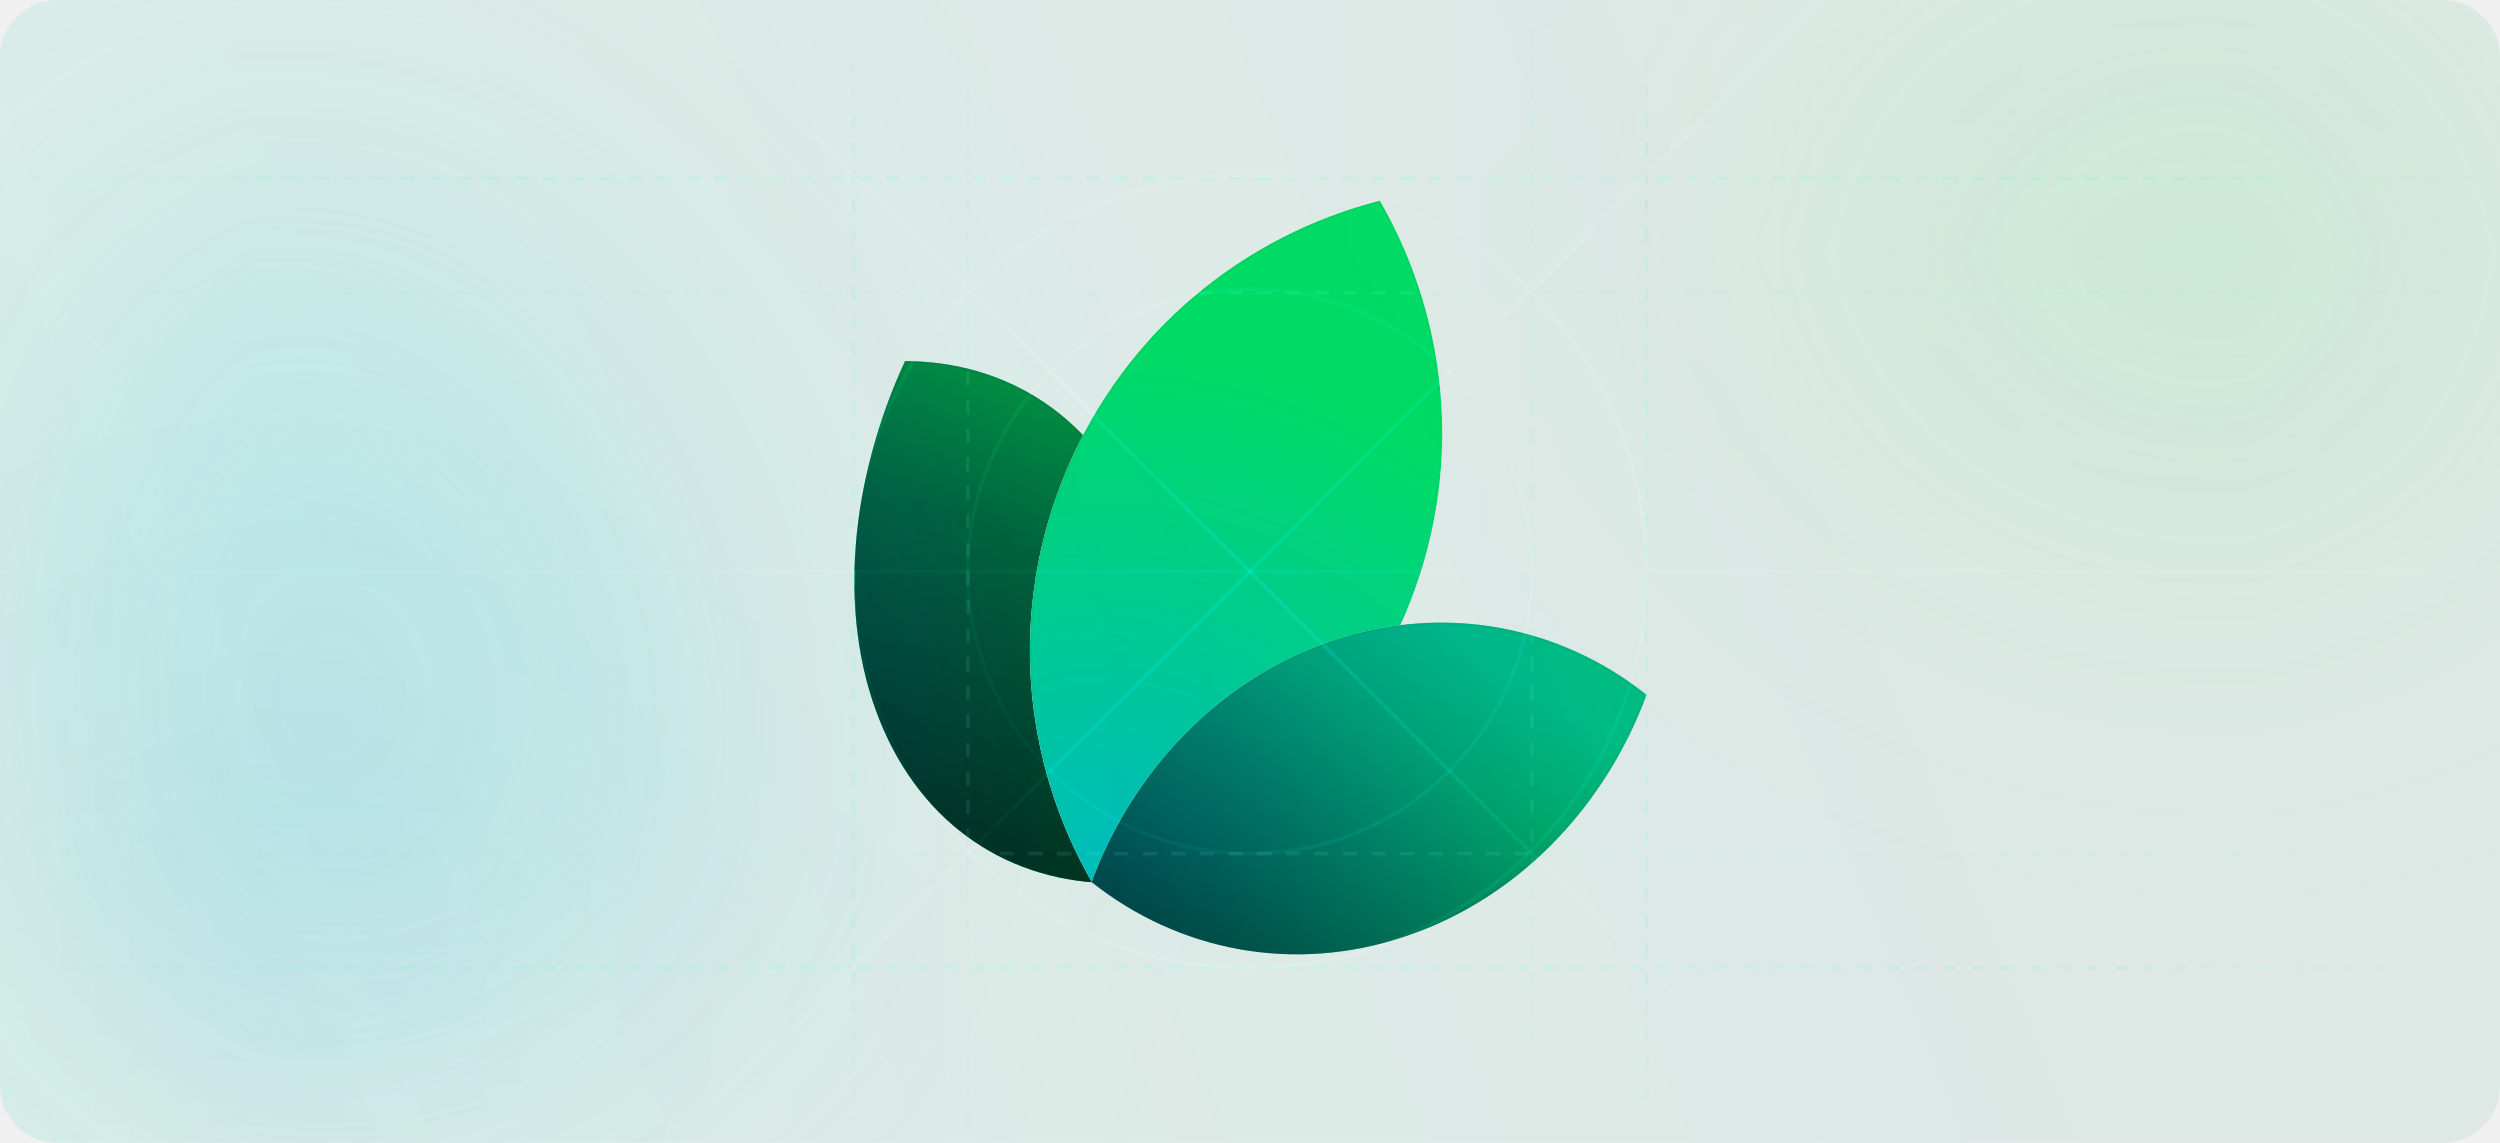
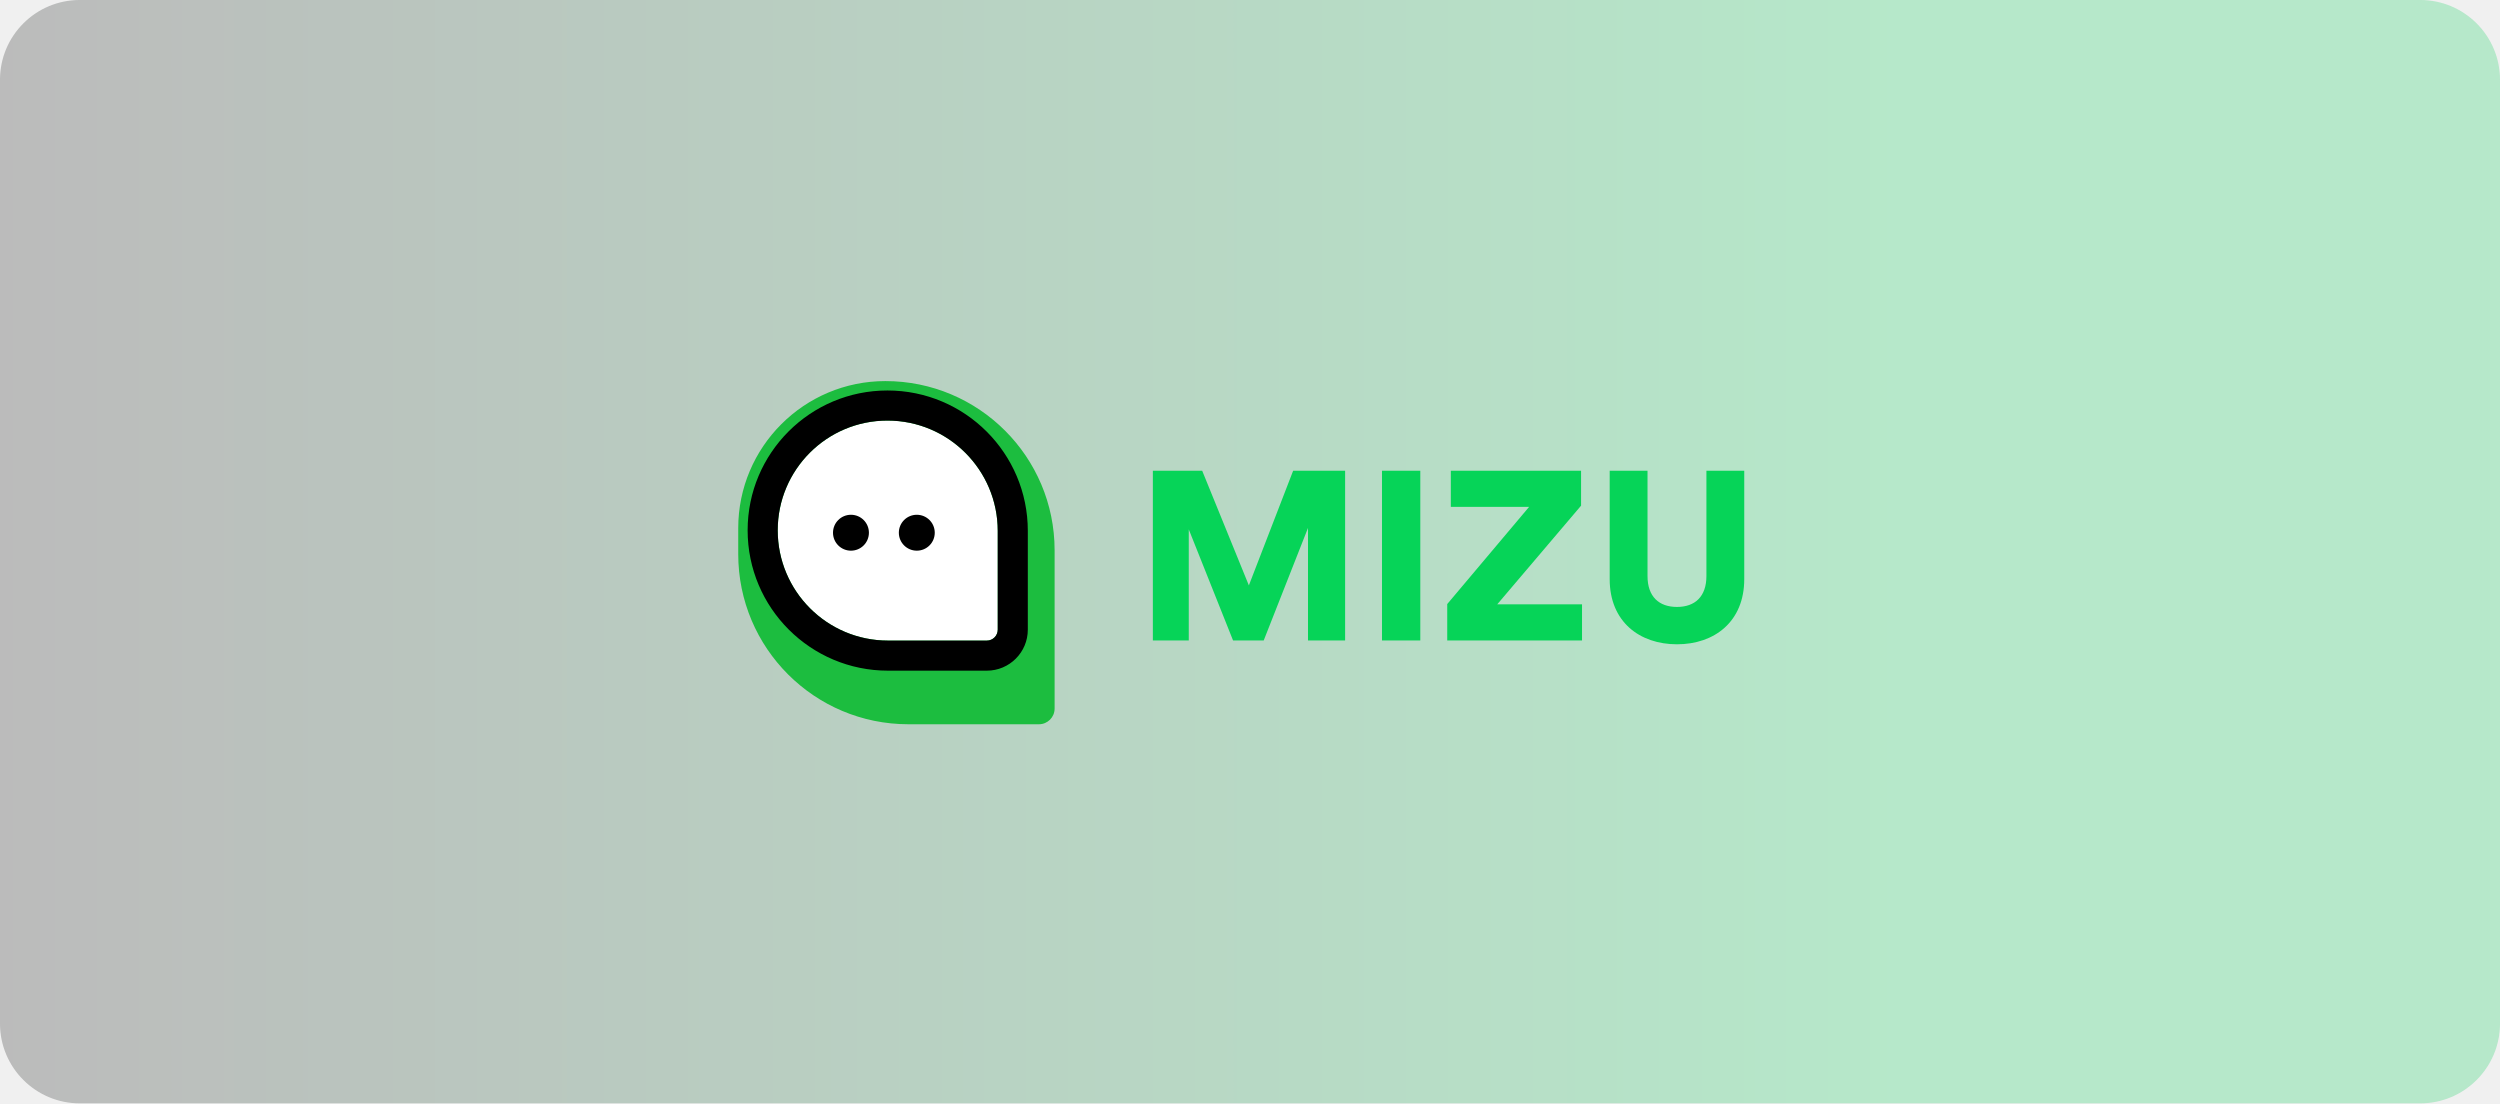
- <svg xmlns="http://www.w3.org/2000/svg" width="700" height="320" viewBox="0 0 700 320" fill="none">
-   <g clip-path="url(#clip0_2862_30)">
-     <rect width="700" height="320" rx="16" fill="url(#paint0_linear_2862_30)" />
-     <path d="M311.889 247.3C283.097 247.215 258.226 231.466 246.292 201.629C234.357 171.793 238.02 134.523 253.414 101.112C282.206 101.197 307.077 116.945 319.011 146.782C330.946 176.619 327.283 213.888 311.889 247.3Z" fill="white" />
-     <path d="M311.889 247.3C283.097 247.215 258.226 231.466 246.292 201.629C234.357 171.793 238.02 134.523 253.414 101.112C282.206 101.197 307.077 116.945 319.011 146.782C330.946 176.619 327.283 213.888 311.889 247.3Z" fill="url(#paint1_radial_2862_30)" />
-     <path d="M311.889 247.3C283.097 247.215 258.226 231.466 246.292 201.629C234.357 171.793 238.02 134.523 253.414 101.112C282.206 101.197 307.077 116.945 319.011 146.782C330.946 176.619 327.283 213.888 311.889 247.3Z" fill="black" fill-opacity="0.5" style="mix-blend-mode:hard-light" />
-     <path d="M311.889 247.3C283.097 247.215 258.226 231.466 246.292 201.629C234.357 171.793 238.02 134.523 253.414 101.112C282.206 101.197 307.077 116.945 319.011 146.782C330.946 176.619 327.283 213.888 311.889 247.3Z" fill="url(#paint2_linear_2862_30)" fill-opacity="0.5" style="mix-blend-mode:hard-light" />
-     <path d="M311.72 247.034C283.108 246.887 258.409 231.208 246.538 201.531C234.656 171.825 238.271 134.702 253.583 101.377C282.195 101.524 306.894 117.203 318.765 146.88C330.647 176.586 327.031 213.709 311.72 247.034Z" stroke="url(#paint3_linear_2862_30)" stroke-opacity="0.05" stroke-width="0.531" />
-     <path d="M305.839 247.174C343.92 237.419 377.154 210.619 393.585 171.64C410.017 132.661 405.98 90.199 386.347 56.193C348.266 65.948 315.032 92.749 298.601 131.728C282.169 170.706 286.206 213.168 305.839 247.174Z" fill="white" />
-     <path d="M305.839 247.174C343.92 237.419 377.154 210.619 393.585 171.64C410.017 132.661 405.98 90.199 386.347 56.193C348.266 65.948 315.032 92.749 298.601 131.728C282.169 170.706 286.206 213.168 305.839 247.174Z" fill="url(#paint4_radial_2862_30)" />
-     <path d="M393.341 171.537C376.971 210.369 343.89 237.091 305.969 246.867C286.462 212.959 282.476 170.663 298.845 131.831C315.215 92.998 348.295 66.276 386.217 56.5C405.724 90.408 409.71 132.704 393.341 171.537Z" stroke="url(#paint5_linear_2862_30)" stroke-opacity="0.05" stroke-width="0.531" />
-     <path d="M305.686 246.995C329.749 266.114 361.965 272.832 393.67 262.129C425.376 251.426 449.499 225.691 461.03 194.556C436.967 175.437 404.751 168.719 373.045 179.422C341.34 190.125 317.217 215.86 305.686 246.995Z" fill="white" />
-     <path d="M305.686 246.995C329.749 266.114 361.965 272.832 393.67 262.129C425.376 251.426 449.499 225.691 461.03 194.556C436.967 175.437 404.751 168.719 373.045 179.422C341.34 190.125 317.217 215.86 305.686 246.995Z" fill="url(#paint6_radial_2862_30)" />
-     <path d="M305.686 246.995C329.749 266.114 361.965 272.832 393.67 262.129C425.376 251.426 449.499 225.691 461.03 194.556C436.967 175.437 404.751 168.719 373.045 179.422C341.34 190.125 317.217 215.86 305.686 246.995Z" fill="black" fill-opacity="0.2" style="mix-blend-mode:hard-light" />
-     <path d="M305.686 246.995C329.749 266.114 361.965 272.832 393.67 262.129C425.376 251.426 449.499 225.691 461.03 194.556C436.967 175.437 404.751 168.719 373.045 179.422C341.34 190.125 317.217 215.86 305.686 246.995Z" fill="url(#paint7_linear_2862_30)" fill-opacity="0.5" style="mix-blend-mode:hard-light" />
-     <path d="M393.586 261.878C362.034 272.529 329.98 265.88 306.002 246.907C317.534 215.919 341.57 190.327 373.13 179.673C404.681 169.023 436.735 175.671 460.714 194.644C449.181 225.632 425.145 251.224 393.586 261.878Z" stroke="url(#paint8_linear_2862_30)" stroke-opacity="0.05" stroke-width="0.531" />
-     <g opacity="0.8" filter="url(#filter0_f_2862_30)">
-       <circle cx="660" cy="-60" r="160" fill="#18E244" fill-opacity="0.4" />
-     </g>
-     <g opacity="0.8" filter="url(#filter1_f_2862_30)">
-       <circle cx="20" cy="213" r="160" fill="#18CAE2" fill-opacity="0.33" />
-     </g>
-     <g opacity="0.8" filter="url(#filter2_f_2862_30)">
-       <circle cx="660" cy="480" r="160" fill="#18E2B2" fill-opacity="0.52" />
-     </g>
-     <g opacity="0.8" filter="url(#filter3_f_2862_30)">
-       <circle cx="20" cy="413" r="160" fill="#4018E2" fill-opacity="0.22" />
-     </g>
-     <path opacity="0.2" d="M0 50H700" stroke="url(#paint9_radial_2862_30)" stroke-dasharray="4 4" />
-     <path opacity="0.1" d="M0 82H700" stroke="url(#paint10_radial_2862_30)" stroke-dasharray="4 4" />
-     <path opacity="0.2" d="M239 0L239 320" stroke="url(#paint11_radial_2862_30)" stroke-dasharray="4 4" />
-     <path opacity="0.1" d="M271 0L271 320" stroke="url(#paint12_radial_2862_30)" stroke-dasharray="4 4" />
-     <path opacity="0.2" d="M461 0L461 320" stroke="url(#paint13_radial_2862_30)" stroke-dasharray="4 4" />
-     <path opacity="0.1" d="M429 0L429 320" stroke="url(#paint14_radial_2862_30)" stroke-dasharray="4 4" />
-     <path opacity="0.2" d="M0 271H700" stroke="url(#paint15_radial_2862_30)" stroke-dasharray="4 4" />
-     <path opacity="0.1" d="M0 239H700" stroke="url(#paint16_radial_2862_30)" stroke-dasharray="4 4" />
-     <g style="mix-blend-mode:overlay" opacity="0.1">
-       <path d="M0 160H700" stroke="url(#paint17_linear_2862_30)" />
-     </g>
-     <g style="mix-blend-mode:overlay" opacity="0.2">
-       <path d="M511 -1L189 321" stroke="url(#paint18_linear_2862_30)" />
-     </g>
-     <g style="mix-blend-mode:overlay" opacity="0.2">
-       <path d="M511 321L189 -1" stroke="url(#paint19_linear_2862_30)" />
-     </g>
-     <g style="mix-blend-mode:overlay" opacity="0.1">
-       <circle cx="350" cy="160" r="111" stroke="white" />
-     </g>
-     <g style="mix-blend-mode:overlay" opacity="0.1">
-       <circle cx="350" cy="160" r="79" stroke="white" />
-     </g>
-   </g>
+ <svg xmlns="http://www.w3.org/2000/svg" width="1253" height="553" viewBox="0 0 1253 553" fill="none">
+   <rect width="1253" height="553" rx="40" fill="url(#paint0_linear_10948_12558)" />
+   <path d="M520.707 363L455.293 363C408.187 363 370 324.813 370 277.707L370 264.753C370 224.021 403.021 191 443.753 191C490.596 191 528.57 228.974 528.57 275.816L528.57 277.707L528.57 355.137C528.57 359.48 525.049 363 520.707 363Z" fill="#1CBD3F" />
+   <path d="M494.592 321.061C497.612 321.061 500.06 318.613 500.06 315.594L500.06 266.071C500.06 235.542 475.311 210.793 444.782 210.793C414.412 210.793 389.792 235.413 389.792 265.783C389.792 296.312 414.541 321.061 445.07 321.061H494.592Z" fill="white" />
+   <path fill-rule="evenodd" clip-rule="evenodd" d="M515.139 266.069L515.139 315.591C515.139 326.939 505.94 336.138 494.592 336.138H445.07C406.212 336.138 374.712 304.638 374.712 265.78C374.712 227.082 406.083 195.711 444.782 195.711C483.639 195.711 515.14 227.211 515.139 266.069ZM500.06 315.591C500.06 318.611 497.612 321.059 494.592 321.059H445.07C414.541 321.059 389.792 296.31 389.792 265.78C389.792 235.41 414.411 210.79 444.782 210.79C475.311 210.79 500.06 235.539 500.06 266.069L500.06 315.591Z" fill="black" />
+   <path fill-rule="evenodd" clip-rule="evenodd" d="M426.5 276C431.471 276 435.5 271.971 435.5 267C435.5 262.029 431.471 258 426.5 258C421.529 258 417.5 262.029 417.5 267C417.5 271.971 421.529 276 426.5 276ZM459.5 276C464.471 276 468.5 271.971 468.5 267C468.5 262.029 464.471 258 459.5 258C454.529 258 450.5 262.029 450.5 267C450.5 271.971 454.529 276 459.5 276Z" fill="black" />
+   <path d="M674.17 321H655.57V264.6L633.37 321H618.01L595.81 265.32V321H577.81V235.92H602.53L625.93 293.4L648.13 235.92H674.17V321ZM711.854 321H692.654V235.92H711.854V321ZM792.911 321H725.351V302.76L766.391 254.04H727.151V235.92H792.431V253.44L750.431 302.88H792.911V321ZM840.497 322.92C821.777 322.92 806.777 311.64 806.777 290.28V235.92H825.737V288.72C825.737 299.04 831.497 304.2 840.497 304.2C849.497 304.2 855.257 299.04 855.257 288.72V235.92H874.217V290.28C874.217 311.64 859.217 322.92 840.497 322.92Z" fill="#06D458" />
  <defs>
-     <filter id="filter0_f_2862_30" x="260" y="-460" width="800" height="800" filterUnits="userSpaceOnUse" color-interpolation-filters="sRGB">
-       <feFlood flood-opacity="0" result="BackgroundImageFix" />
-       <feBlend mode="normal" in="SourceGraphic" in2="BackgroundImageFix" result="shape" />
-       <feGaussianBlur stdDeviation="120" result="effect1_foregroundBlur_2862_30" />
-     </filter>
-     <filter id="filter1_f_2862_30" x="-380" y="-187" width="800" height="800" filterUnits="userSpaceOnUse" color-interpolation-filters="sRGB">
-       <feFlood flood-opacity="0" result="BackgroundImageFix" />
-       <feBlend mode="normal" in="SourceGraphic" in2="BackgroundImageFix" result="shape" />
-       <feGaussianBlur stdDeviation="120" result="effect1_foregroundBlur_2862_30" />
-     </filter>
-     <filter id="filter2_f_2862_30" x="260" y="80" width="800" height="800" filterUnits="userSpaceOnUse" color-interpolation-filters="sRGB">
-       <feFlood flood-opacity="0" result="BackgroundImageFix" />
-       <feBlend mode="normal" in="SourceGraphic" in2="BackgroundImageFix" result="shape" />
-       <feGaussianBlur stdDeviation="120" result="effect1_foregroundBlur_2862_30" />
-     </filter>
-     <filter id="filter3_f_2862_30" x="-380" y="13" width="800" height="800" filterUnits="userSpaceOnUse" color-interpolation-filters="sRGB">
-       <feFlood flood-opacity="0" result="BackgroundImageFix" />
-       <feBlend mode="normal" in="SourceGraphic" in2="BackgroundImageFix" result="shape" />
-       <feGaussianBlur stdDeviation="120" result="effect1_foregroundBlur_2862_30" />
-     </filter>
-     <linearGradient id="paint0_linear_2862_30" x1="1.04308e-05" y1="320" x2="710.784" y2="26.079" gradientUnits="userSpaceOnUse">
-       <stop stop-color="#18E299" stop-opacity="0.09" />
-       <stop offset="0.729" stop-color="#0D9373" stop-opacity="0.08" />
+     <linearGradient id="paint0_linear_10948_12558" x1="0" y1="276.5" x2="1253" y2="276.5" gradientUnits="userSpaceOnUse">
+       <stop stop-color="#404040" stop-opacity="0.3" />
+       <stop offset="0.76" stop-color="#2DD670" stop-opacity="0.3" />
    </linearGradient>
-     <radialGradient id="paint1_radial_2862_30" cx="0" cy="0" r="1" gradientUnits="userSpaceOnUse" gradientTransform="translate(208.697 189.703) rotate(-10.029) scale(169.097 167.466)">
-       <stop stop-color="#00B0BB" />
-       <stop offset="1" stop-color="#00DB65" />
-     </radialGradient>
-     <linearGradient id="paint2_linear_2862_30" x1="306.587" y1="93.56" x2="252.341" y2="224.228" gradientUnits="userSpaceOnUse">
-       <stop stop-color="#18E299" />
-       <stop offset="1" />
-     </linearGradient>
-     <linearGradient id="paint3_linear_2862_30" x1="311.84" y1="123.717" x2="253.579" y2="224.761" gradientUnits="userSpaceOnUse">
-       <stop />
-       <stop offset="1" stop-opacity="0" />
-     </linearGradient>
-     <radialGradient id="paint4_radial_2862_30" cx="0" cy="0" r="1" gradientUnits="userSpaceOnUse" gradientTransform="translate(313.407 243.64) rotate(-75.7542) scale(203.632 223.902)">
-       <stop stop-color="#00BBBB" />
-       <stop offset="0.713" stop-color="#00DB65" />
-     </radialGradient>
-     <linearGradient id="paint5_linear_2862_30" x1="308.586" y1="102.284" x2="383.487" y2="201.169" gradientUnits="userSpaceOnUse">
-       <stop />
-       <stop offset="1" stop-opacity="0" />
-     </linearGradient>
-     <radialGradient id="paint6_radial_2862_30" cx="0" cy="0" r="1" gradientUnits="userSpaceOnUse" gradientTransform="translate(311.446 249.925) rotate(-20.3524) scale(174.776 163.096)">
-       <stop stop-color="#00B0BB" />
-       <stop offset="1" stop-color="#00DB65" />
-     </radialGradient>
-     <linearGradient id="paint7_linear_2862_30" x1="395.842" y1="169.781" x2="332.121" y2="263.82" gradientUnits="userSpaceOnUse">
-       <stop stop-color="#00B1BC" />
-       <stop offset="1" />
-     </linearGradient>
-     <linearGradient id="paint8_linear_2862_30" x1="395.842" y1="169.781" x2="370.99" y2="271.799" gradientUnits="userSpaceOnUse">
-       <stop />
-       <stop offset="1" stop-opacity="0" />
-     </linearGradient>
-     <radialGradient id="paint9_radial_2862_30" cx="0" cy="0" r="1" gradientUnits="userSpaceOnUse" gradientTransform="translate(350 50) scale(398.125 182)">
-       <stop offset="0.349" stop-color="#84FFD3" />
-       <stop offset="0.88" stop-color="#18E299" stop-opacity="0" />
-     </radialGradient>
-     <radialGradient id="paint10_radial_2862_30" cx="0" cy="0" r="1" gradientUnits="userSpaceOnUse" gradientTransform="translate(350 82) scale(398.125 182)">
-       <stop offset="0.349" stop-color="#84FFD3" />
-       <stop offset="0.88" stop-color="#18E299" stop-opacity="0" />
-     </radialGradient>
-     <radialGradient id="paint11_radial_2862_30" cx="0" cy="0" r="1" gradientUnits="userSpaceOnUse" gradientTransform="translate(239 160) rotate(90) scale(182 182)">
-       <stop offset="0.349" stop-color="#84FFD3" />
-       <stop offset="0.88" stop-color="#18E299" stop-opacity="0" />
-     </radialGradient>
-     <radialGradient id="paint12_radial_2862_30" cx="0" cy="0" r="1" gradientUnits="userSpaceOnUse" gradientTransform="translate(271 160) rotate(90) scale(182 182)">
-       <stop offset="0.349" stop-color="#84FFD3" />
-       <stop offset="0.88" stop-color="#18E299" stop-opacity="0" />
-     </radialGradient>
-     <radialGradient id="paint13_radial_2862_30" cx="0" cy="0" r="1" gradientUnits="userSpaceOnUse" gradientTransform="translate(461 160) rotate(90) scale(182 182)">
-       <stop offset="0.349" stop-color="#84FFD3" />
-       <stop offset="0.88" stop-color="#18E299" stop-opacity="0" />
-     </radialGradient>
-     <radialGradient id="paint14_radial_2862_30" cx="0" cy="0" r="1" gradientUnits="userSpaceOnUse" gradientTransform="translate(429 160) rotate(90) scale(182 182)">
-       <stop offset="0.349" stop-color="#84FFD3" />
-       <stop offset="0.88" stop-color="#18E299" stop-opacity="0" />
-     </radialGradient>
-     <radialGradient id="paint15_radial_2862_30" cx="0" cy="0" r="1" gradientUnits="userSpaceOnUse" gradientTransform="translate(350 271) scale(398.125 182)">
-       <stop offset="0.349" stop-color="#84FFD3" />
-       <stop offset="0.88" stop-color="#18E299" stop-opacity="0" />
-     </radialGradient>
-     <radialGradient id="paint16_radial_2862_30" cx="0" cy="0" r="1" gradientUnits="userSpaceOnUse" gradientTransform="translate(350 239) scale(398.125 182)">
-       <stop offset="0.349" stop-color="#84FFD3" />
-       <stop offset="0.88" stop-color="#18E299" stop-opacity="0" />
-     </radialGradient>
-     <linearGradient id="paint17_linear_2862_30" x1="0" y1="160" x2="700" y2="160" gradientUnits="userSpaceOnUse">
-       <stop stop-color="white" stop-opacity="0.1" />
-       <stop offset="0.5" stop-color="white" />
-       <stop offset="1" stop-color="white" stop-opacity="0.1" />
-     </linearGradient>
-     <linearGradient id="paint18_linear_2862_30" x1="511" y1="-1" x2="189" y2="321" gradientUnits="userSpaceOnUse">
-       <stop stop-color="white" stop-opacity="0.1" />
-       <stop offset="0.5" stop-color="white" />
-       <stop offset="1" stop-color="white" stop-opacity="0.1" />
-     </linearGradient>
-     <linearGradient id="paint19_linear_2862_30" x1="511" y1="321" x2="189" y2="-1" gradientUnits="userSpaceOnUse">
-       <stop stop-color="white" stop-opacity="0.1" />
-       <stop offset="0.5" stop-color="white" />
-       <stop offset="1" stop-color="white" stop-opacity="0.1" />
-     </linearGradient>
-     <clipPath id="clip0_2862_30">
-       <rect width="700" height="320" rx="16" fill="white" />
-     </clipPath>
  </defs>
</svg>
